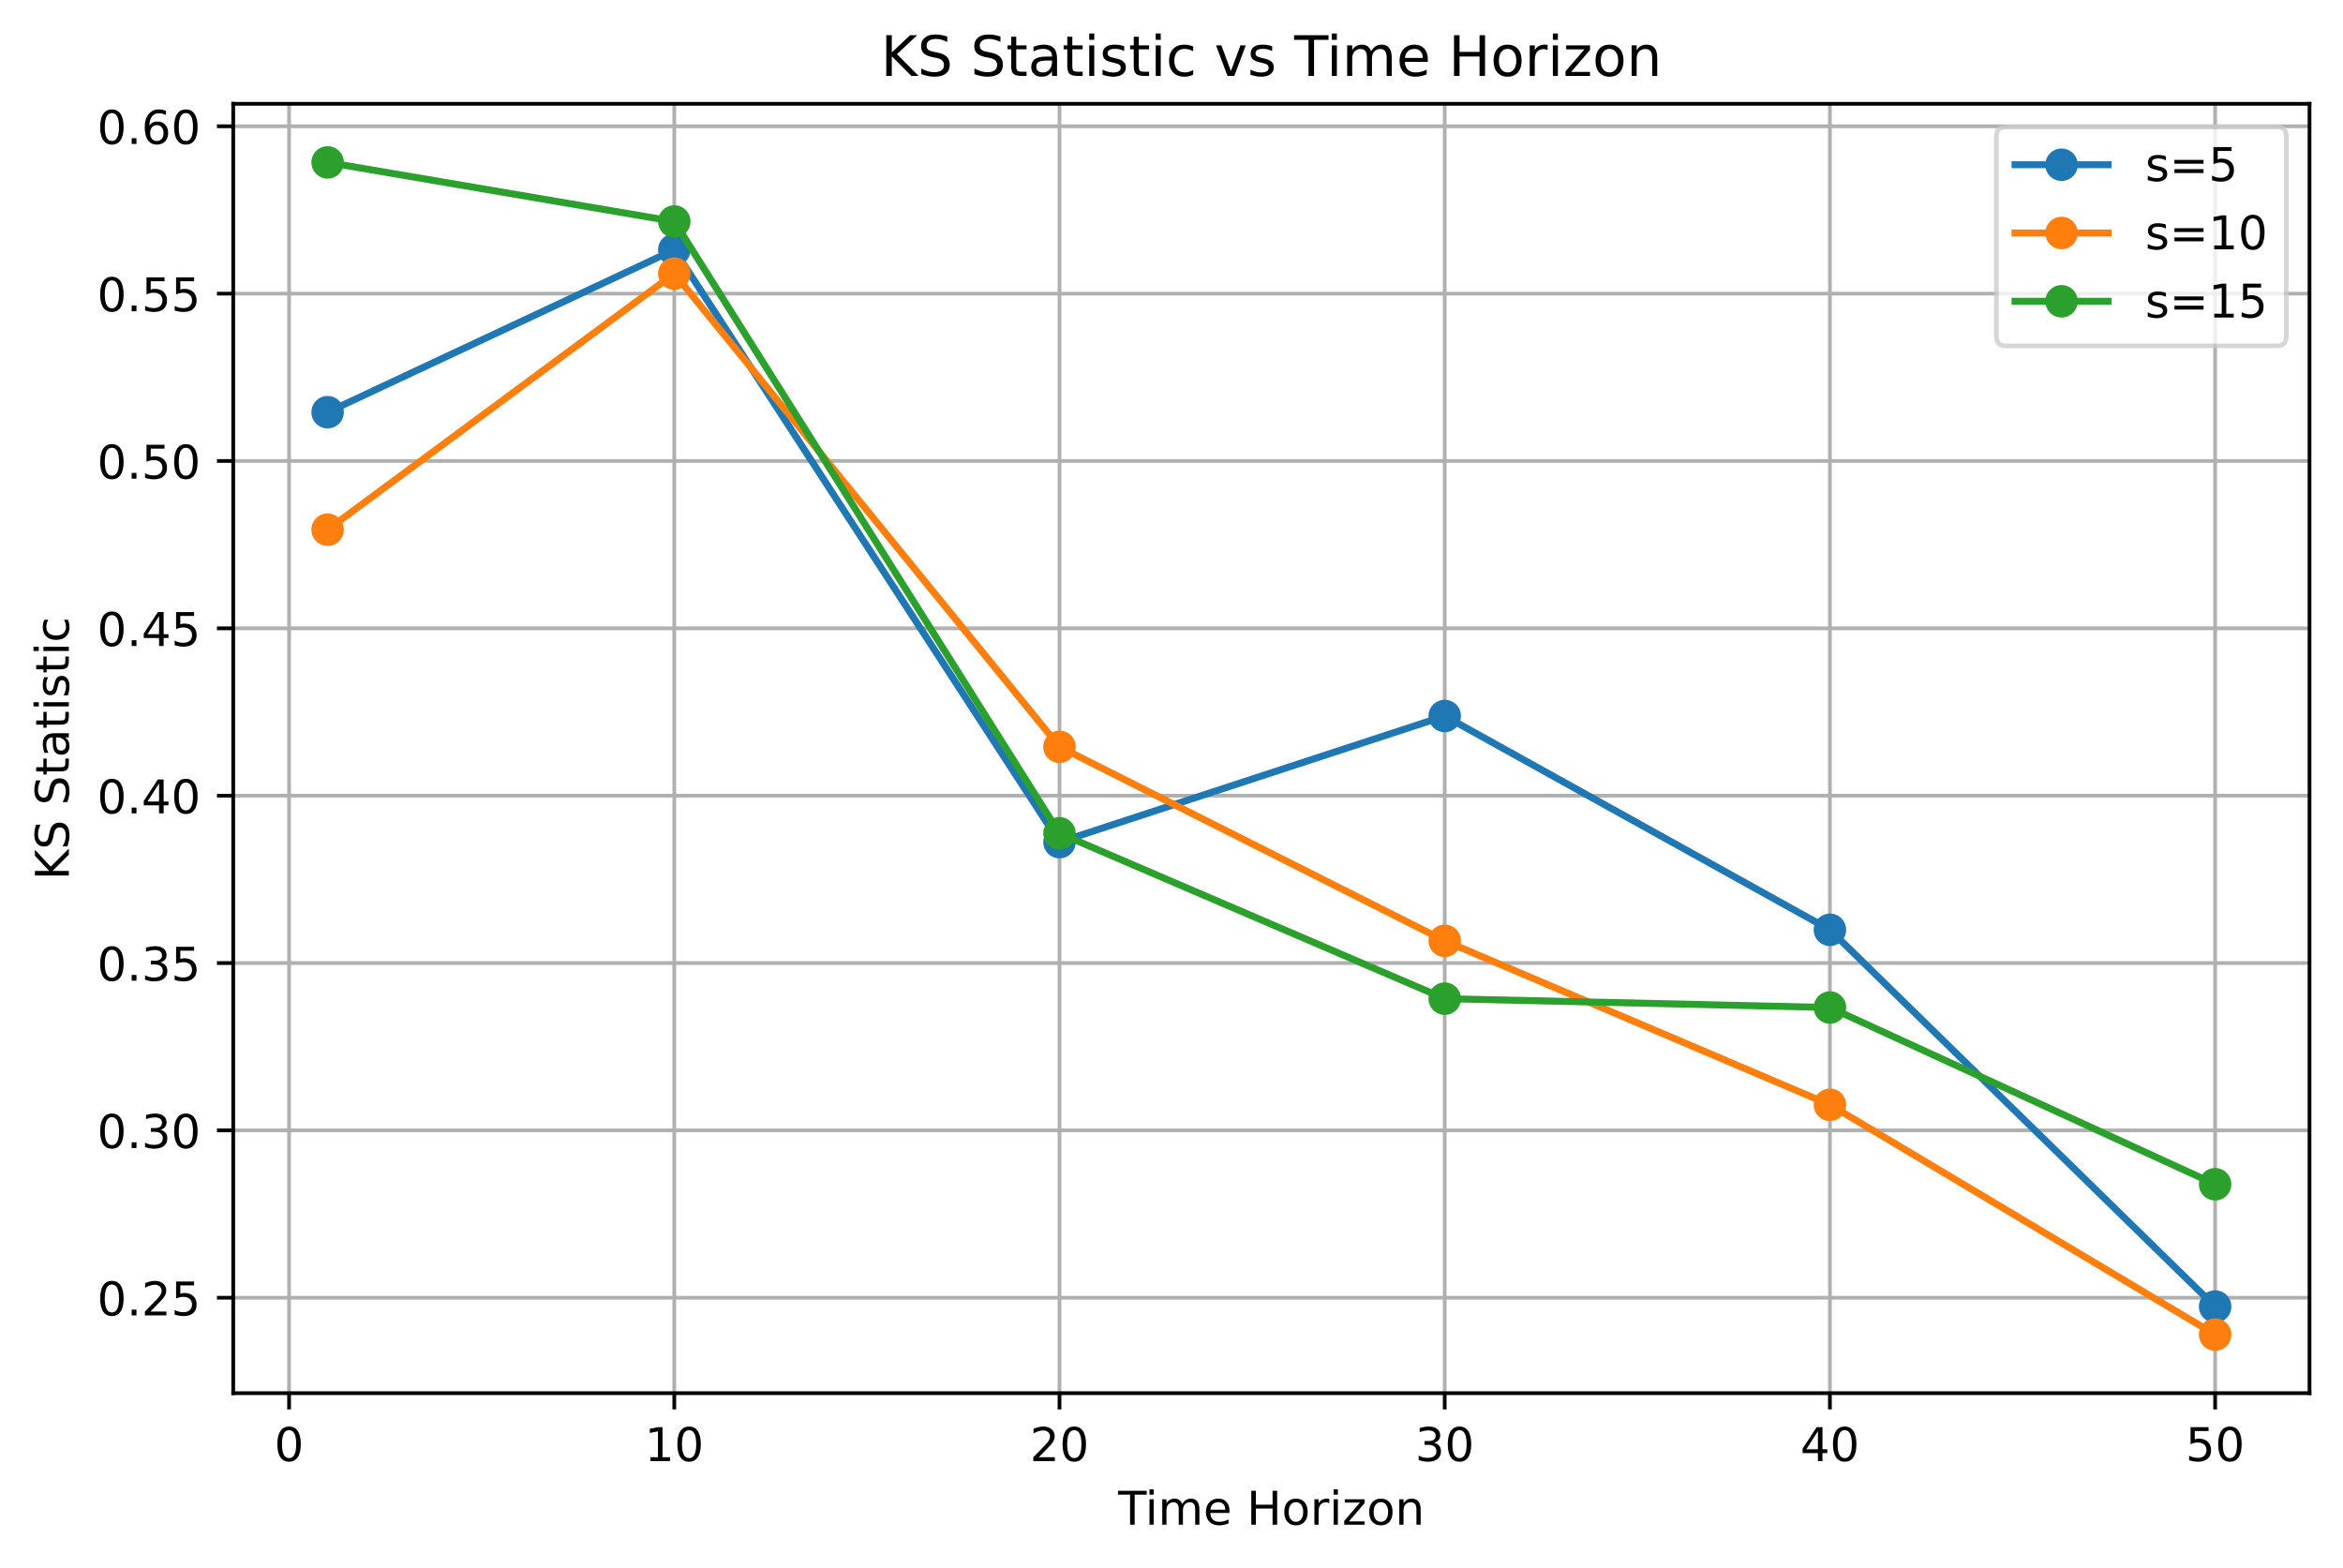
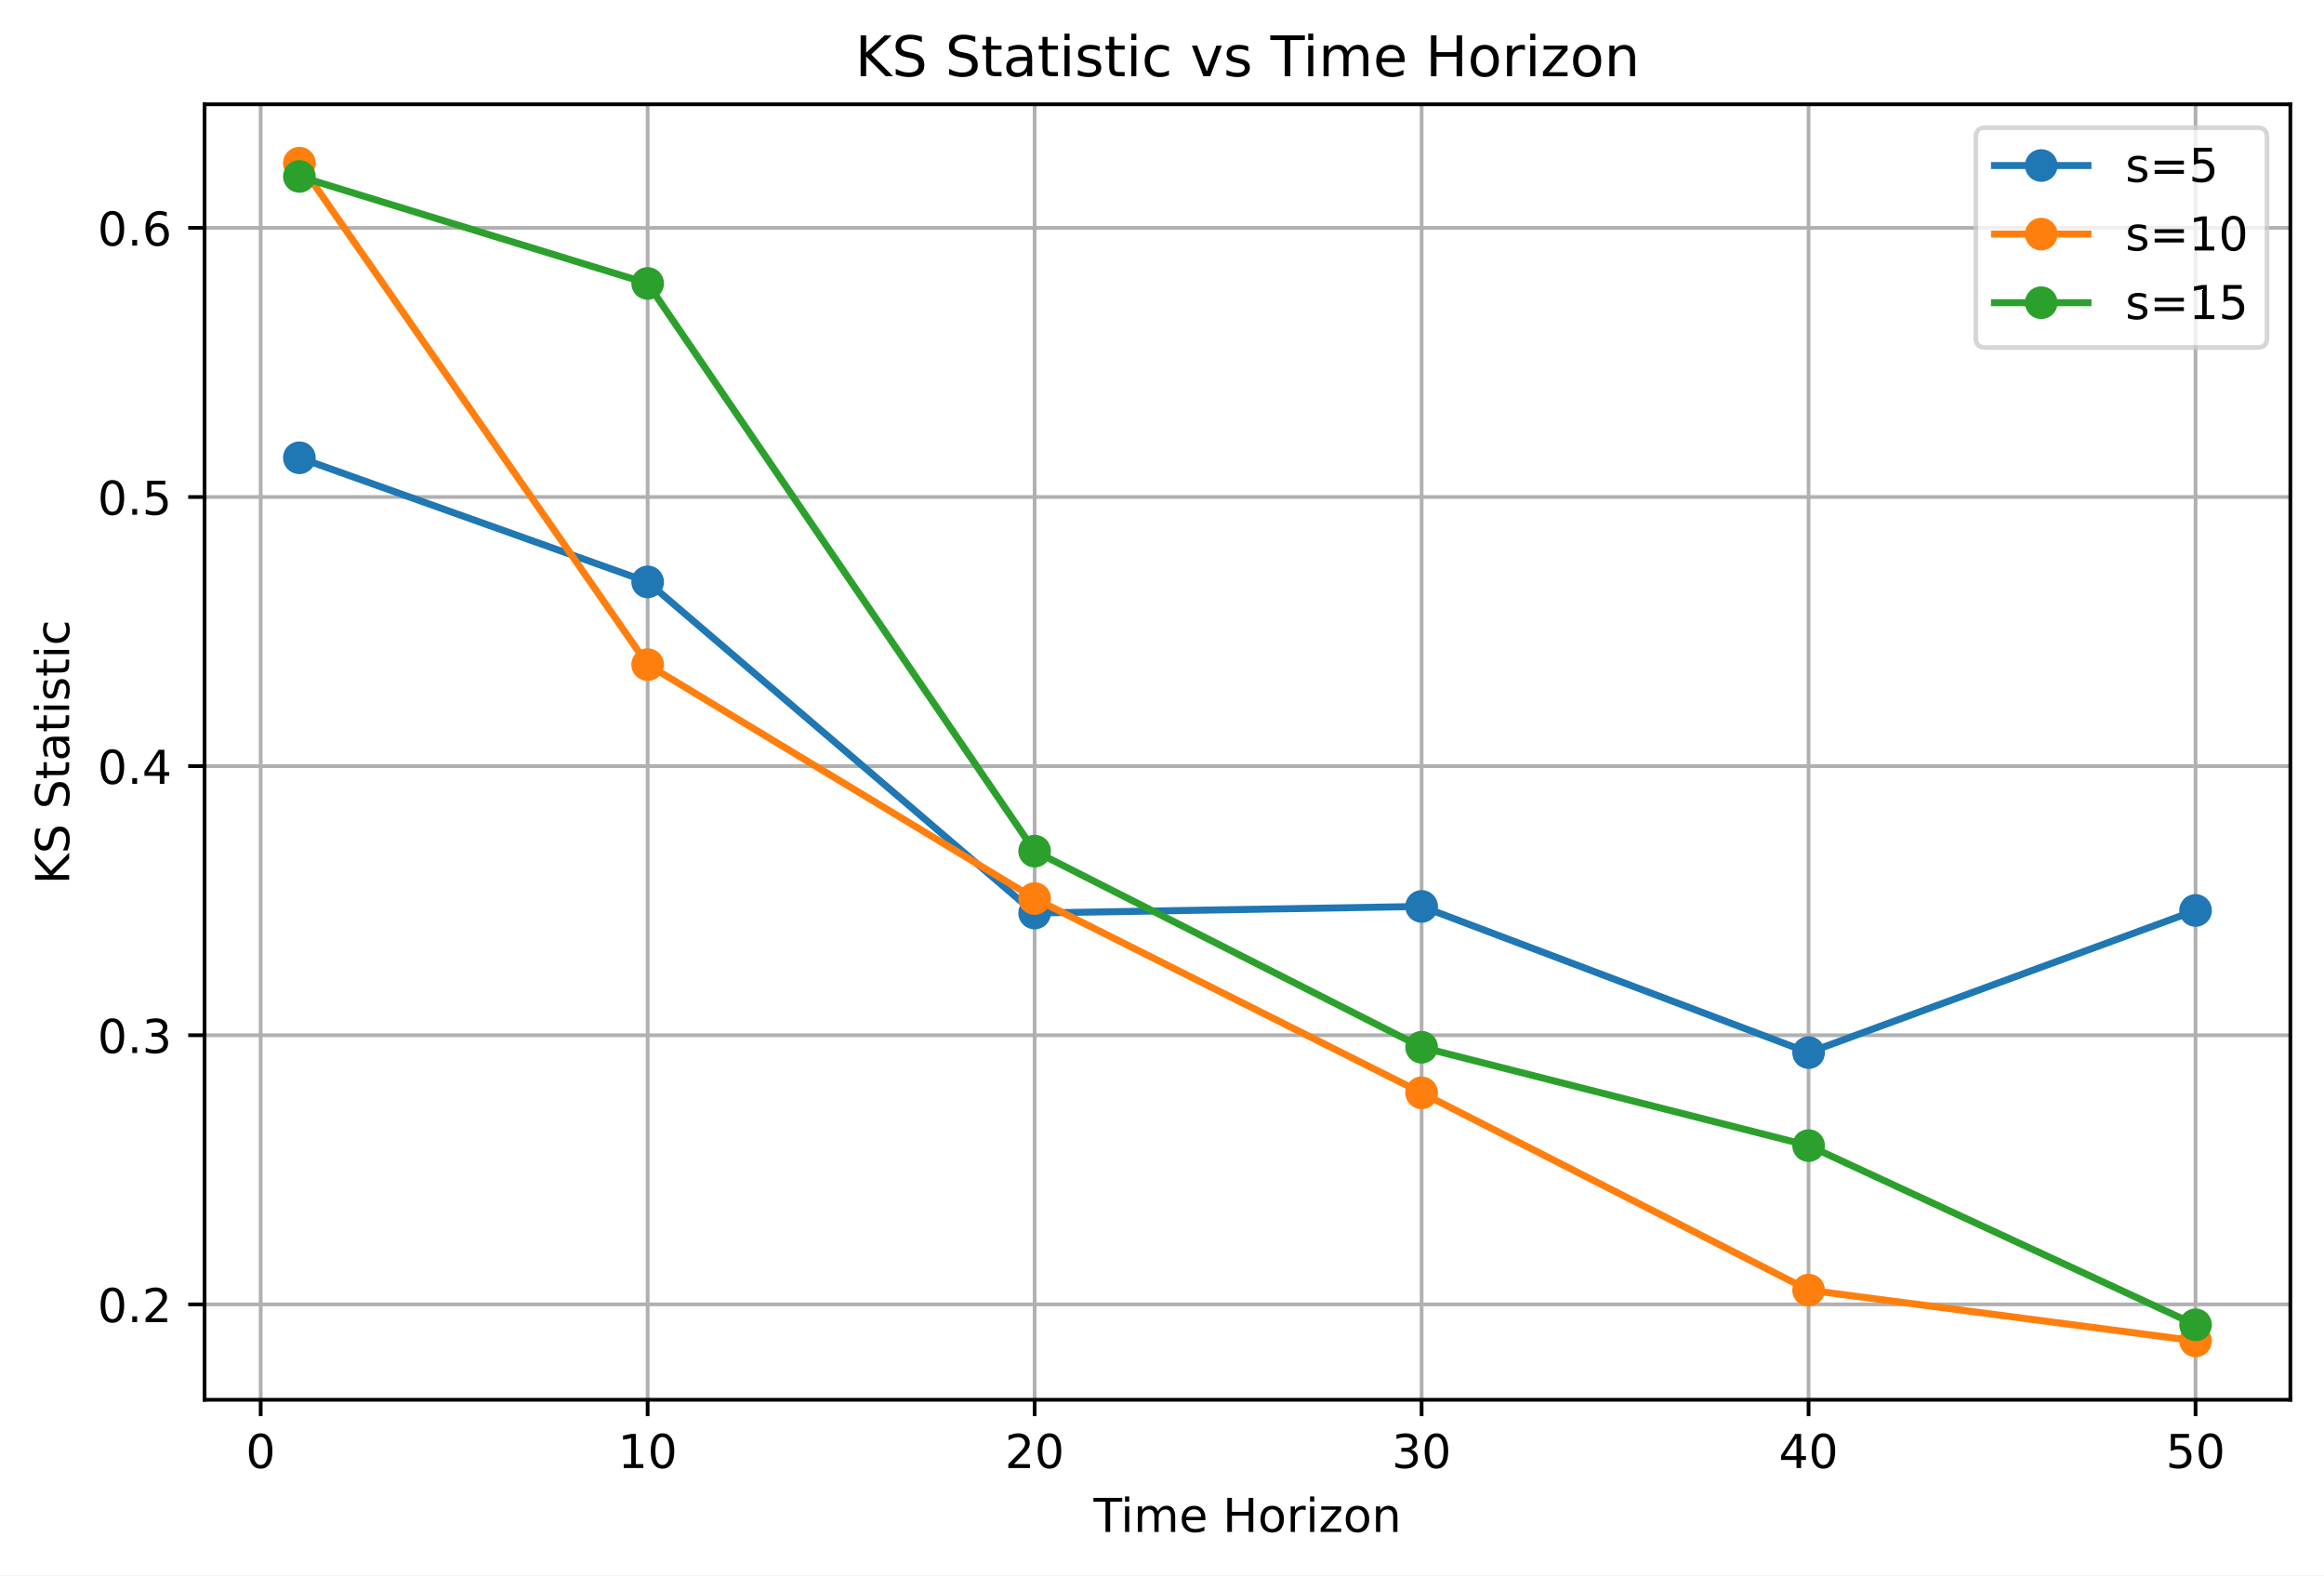
- <svg xmlns="http://www.w3.org/2000/svg" xmlns:xlink="http://www.w3.org/1999/xlink" width="503.744pt" height="337.074pt" viewBox="0 0 503.744 337.074" version="1.1">
+ <svg xmlns="http://www.w3.org/2000/svg" xmlns:xlink="http://www.w3.org/1999/xlink" width="497.381pt" height="337.074pt" viewBox="0 0 497.381 337.074" version="1.1">
  <defs>
    <style type="text/css">*{stroke-linejoin: round; stroke-linecap: butt}</style>
  </defs>
  <g id="figure_1">
    <g id="patch_1">
-       <path d="M 0 337.074  L 503.744 337.074  L 503.744 0  L 0 0  z " style="fill: #ffffff" />
+       <path d="M 0 337.074  L 497.381 337.074  L 497.381 0  L 0 0  z " style="fill: #ffffff" />
    </g>
    <g id="axes_1">
      <g id="patch_2">
-         <path d="M 50.144 299.518  L 496.544 299.518  L 496.544 22.318  L 50.144 22.318  z " style="fill: #ffffff" />
+         <path d="M 43.781 299.518  L 490.181 299.518  L 490.181 22.318  L 43.781 22.318  z " style="fill: #ffffff" />
      </g>
      <g id="matplotlib.axis_1">
        <g id="xtick_1">
          <g id="line2d_1">
-             <path d="M 62.153 299.518  L 62.153 22.318  " clip-path="url(#p2b9509e739)" style="fill: none; stroke: #b0b0b0; stroke-width: 0.8; stroke-linecap: square" />
+             <path d="M 55.79 299.518  L 55.79 22.318  " clip-path="url(#pb6fa79040b)" style="fill: none; stroke: #b0b0b0; stroke-width: 0.8; stroke-linecap: square" />
          </g>
          <g id="line2d_2">
            <defs>
-               <path id="me4b0406cda" d="M 0 0  L 0 3.5  " style="stroke: #000000; stroke-width: 0.8" />
+               <path id="mf307254d49" d="M 0 0  L 0 3.5  " style="stroke: #000000; stroke-width: 0.8" />
            </defs>
            <g>
-               <use xlink:href="#me4b0406cda" x="62.153" y="299.518" style="stroke: #000000; stroke-width: 0.8" />
+               <use xlink:href="#mf307254d49" x="55.79" y="299.518" style="stroke: #000000; stroke-width: 0.8" />
            </g>
          </g>
          <g id="text_1">
-             <g transform="translate(58.9714 314.1166) scale(0.1 -0.1)">
+             <g transform="translate(52.60891 314.1166) scale(0.1 -0.1)">
              <defs>
                <path id="DejaVuSans-30" d="M 2034 4250  Q 1547 4250 1301 3770  Q 1056 3291 1056 2328  Q 1056 1369 1301 889  Q 1547 409 2034 409  Q 2525 409 2770 889  Q 3016 1369 3016 2328  Q 3016 3291 2770 3770  Q 2525 4250 2034 4250  z M 2034 4750  Q 2819 4750 3233 4129  Q 3647 3509 3647 2328  Q 3647 1150 3233 529  Q 2819 -91 2034 -91  Q 1250 -91 836 529  Q 422 1150 422 2328  Q 422 3509 836 4129  Q 1250 4750 2034 4750  z " transform="scale(0.015625)" />
              </defs>
              <use xlink:href="#DejaVuSans-30" />
            </g>
          </g>
        </g>
        <g id="xtick_2">
          <g id="line2d_3">
-             <path d="M 144.973 299.518  L 144.973 22.318  " clip-path="url(#p2b9509e739)" style="fill: none; stroke: #b0b0b0; stroke-width: 0.8; stroke-linecap: square" />
+             <path d="M 138.61 299.518  L 138.61 22.318  " clip-path="url(#pb6fa79040b)" style="fill: none; stroke: #b0b0b0; stroke-width: 0.8; stroke-linecap: square" />
          </g>
          <g id="line2d_4">
            <g>
-               <use xlink:href="#me4b0406cda" x="144.973" y="299.518" style="stroke: #000000; stroke-width: 0.8" />
+               <use xlink:href="#mf307254d49" x="138.61" y="299.518" style="stroke: #000000; stroke-width: 0.8" />
            </g>
          </g>
          <g id="text_2">
-             <g transform="translate(138.6102 314.1166) scale(0.1 -0.1)">
+             <g transform="translate(132.2477 314.1166) scale(0.1 -0.1)">
              <defs>
                <path id="DejaVuSans-31" d="M 794 531  L 1825 531  L 1825 4091  L 703 3866  L 703 4441  L 1819 4666  L 2450 4666  L 2450 531  L 3481 531  L 3481 0  L 794 0  L 794 531  z " transform="scale(0.015625)" />
              </defs>
              <use xlink:href="#DejaVuSans-31" />
              <use xlink:href="#DejaVuSans-30" transform="translate(63.62305 0)" />
            </g>
          </g>
        </g>
        <g id="xtick_3">
          <g id="line2d_5">
-             <path d="M 227.793 299.518  L 227.793 22.318  " clip-path="url(#p2b9509e739)" style="fill: none; stroke: #b0b0b0; stroke-width: 0.8; stroke-linecap: square" />
+             <path d="M 221.43 299.518  L 221.43 22.318  " clip-path="url(#pb6fa79040b)" style="fill: none; stroke: #b0b0b0; stroke-width: 0.8; stroke-linecap: square" />
          </g>
          <g id="line2d_6">
            <g>
-               <use xlink:href="#me4b0406cda" x="227.793" y="299.518" style="stroke: #000000; stroke-width: 0.8" />
+               <use xlink:href="#mf307254d49" x="221.43" y="299.518" style="stroke: #000000; stroke-width: 0.8" />
            </g>
          </g>
          <g id="text_3">
-             <g transform="translate(221.4302 314.1166) scale(0.1 -0.1)">
+             <g transform="translate(215.0677 314.1166) scale(0.1 -0.1)">
              <defs>
                <path id="DejaVuSans-32" d="M 1228 531  L 3431 531  L 3431 0  L 469 0  L 469 531  Q 828 903 1448 1529  Q 2069 2156 2228 2338  Q 2531 2678 2651 2914  Q 2772 3150 2772 3378  Q 2772 3750 2511 3984  Q 2250 4219 1831 4219  Q 1534 4219 1204 4116  Q 875 4013 500 3803  L 500 4441  Q 881 4594 1212 4672  Q 1544 4750 1819 4750  Q 2544 4750 2975 4387  Q 3406 4025 3406 3419  Q 3406 3131 3298 2873  Q 3191 2616 2906 2266  Q 2828 2175 2409 1742  Q 1991 1309 1228 531  z " transform="scale(0.015625)" />
              </defs>
              <use xlink:href="#DejaVuSans-32" />
              <use xlink:href="#DejaVuSans-30" transform="translate(63.62305 0)" />
            </g>
          </g>
        </g>
        <g id="xtick_4">
          <g id="line2d_7">
-             <path d="M 310.613 299.518  L 310.613 22.318  " clip-path="url(#p2b9509e739)" style="fill: none; stroke: #b0b0b0; stroke-width: 0.8; stroke-linecap: square" />
+             <path d="M 304.25 299.518  L 304.25 22.318  " clip-path="url(#pb6fa79040b)" style="fill: none; stroke: #b0b0b0; stroke-width: 0.8; stroke-linecap: square" />
          </g>
          <g id="line2d_8">
            <g>
-               <use xlink:href="#me4b0406cda" x="310.613" y="299.518" style="stroke: #000000; stroke-width: 0.8" />
+               <use xlink:href="#mf307254d49" x="304.25" y="299.518" style="stroke: #000000; stroke-width: 0.8" />
            </g>
          </g>
          <g id="text_4">
-             <g transform="translate(304.2503 314.1166) scale(0.1 -0.1)">
+             <g transform="translate(297.8878 314.1166) scale(0.1 -0.1)">
              <defs>
                <path id="DejaVuSans-33" d="M 2597 2516  Q 3050 2419 3304 2112  Q 3559 1806 3559 1356  Q 3559 666 3084 287  Q 2609 -91 1734 -91  Q 1441 -91 1130 -33  Q 819 25 488 141  L 488 750  Q 750 597 1062 519  Q 1375 441 1716 441  Q 2309 441 2620 675  Q 2931 909 2931 1356  Q 2931 1769 2642 2001  Q 2353 2234 1838 2234  L 1294 2234  L 1294 2753  L 1863 2753  Q 2328 2753 2575 2939  Q 2822 3125 2822 3475  Q 2822 3834 2567 4026  Q 2313 4219 1838 4219  Q 1578 4219 1281 4162  Q 984 4106 628 3988  L 628 4550  Q 988 4650 1302 4700  Q 1616 4750 1894 4750  Q 2613 4750 3031 4423  Q 3450 4097 3450 3541  Q 3450 3153 3228 2886  Q 3006 2619 2597 2516  z " transform="scale(0.015625)" />
              </defs>
              <use xlink:href="#DejaVuSans-33" />
              <use xlink:href="#DejaVuSans-30" transform="translate(63.62305 0)" />
            </g>
          </g>
        </g>
        <g id="xtick_5">
          <g id="line2d_9">
-             <path d="M 393.433 299.518  L 393.433 22.318  " clip-path="url(#p2b9509e739)" style="fill: none; stroke: #b0b0b0; stroke-width: 0.8; stroke-linecap: square" />
+             <path d="M 387.07 299.518  L 387.07 22.318  " clip-path="url(#pb6fa79040b)" style="fill: none; stroke: #b0b0b0; stroke-width: 0.8; stroke-linecap: square" />
          </g>
          <g id="line2d_10">
            <g>
-               <use xlink:href="#me4b0406cda" x="393.433" y="299.518" style="stroke: #000000; stroke-width: 0.8" />
+               <use xlink:href="#mf307254d49" x="387.07" y="299.518" style="stroke: #000000; stroke-width: 0.8" />
            </g>
          </g>
          <g id="text_5">
-             <g transform="translate(387.0703 314.1166) scale(0.1 -0.1)">
+             <g transform="translate(380.7078 314.1166) scale(0.1 -0.1)">
              <defs>
                <path id="DejaVuSans-34" d="M 2419 4116  L 825 1625  L 2419 1625  L 2419 4116  z M 2253 4666  L 3047 4666  L 3047 1625  L 3713 1625  L 3713 1100  L 3047 1100  L 3047 0  L 2419 0  L 2419 1100  L 313 1100  L 313 1709  L 2253 4666  z " transform="scale(0.015625)" />
              </defs>
              <use xlink:href="#DejaVuSans-34" />
              <use xlink:href="#DejaVuSans-30" transform="translate(63.62305 0)" />
            </g>
          </g>
        </g>
        <g id="xtick_6">
          <g id="line2d_11">
-             <path d="M 476.253 299.518  L 476.253 22.318  " clip-path="url(#p2b9509e739)" style="fill: none; stroke: #b0b0b0; stroke-width: 0.8; stroke-linecap: square" />
+             <path d="M 469.89 299.518  L 469.89 22.318  " clip-path="url(#pb6fa79040b)" style="fill: none; stroke: #b0b0b0; stroke-width: 0.8; stroke-linecap: square" />
          </g>
          <g id="line2d_12">
            <g>
-               <use xlink:href="#me4b0406cda" x="476.253" y="299.518" style="stroke: #000000; stroke-width: 0.8" />
+               <use xlink:href="#mf307254d49" x="469.89" y="299.518" style="stroke: #000000; stroke-width: 0.8" />
            </g>
          </g>
          <g id="text_6">
-             <g transform="translate(469.8903 314.1166) scale(0.1 -0.1)">
+             <g transform="translate(463.5278 314.1166) scale(0.1 -0.1)">
              <defs>
                <path id="DejaVuSans-35" d="M 691 4666  L 3169 4666  L 3169 4134  L 1269 4134  L 1269 2991  Q 1406 3038 1543 3061  Q 1681 3084 1819 3084  Q 2600 3084 3056 2656  Q 3513 2228 3513 1497  Q 3513 744 3044 326  Q 2575 -91 1722 -91  Q 1428 -91 1123 -41  Q 819 9 494 109  L 494 744  Q 775 591 1075 516  Q 1375 441 1709 441  Q 2250 441 2565 725  Q 2881 1009 2881 1497  Q 2881 1984 2565 2268  Q 2250 2553 1709 2553  Q 1456 2553 1204 2497  Q 953 2441 691 2322  L 691 4666  z " transform="scale(0.015625)" />
              </defs>
              <use xlink:href="#DejaVuSans-35" />
              <use xlink:href="#DejaVuSans-30" transform="translate(63.62305 0)" />
            </g>
          </g>
        </g>
        <g id="text_7">
-           <g transform="translate(240.4047 327.7947) scale(0.1 -0.1)">
+           <g transform="translate(234.0422 327.7947) scale(0.1 -0.1)">
            <defs>
              <path id="DejaVuSans-54" d="M -19 4666  L 3928 4666  L 3928 4134  L 2272 4134  L 2272 0  L 1638 0  L 1638 4134  L -19 4134  L -19 4666  z " transform="scale(0.015625)" />
              <path id="DejaVuSans-69" d="M 603 3500  L 1178 3500  L 1178 0  L 603 0  L 603 3500  z M 603 4863  L 1178 4863  L 1178 4134  L 603 4134  L 603 4863  z " transform="scale(0.015625)" />
              <path id="DejaVuSans-6d" d="M 3328 2828  Q 3544 3216 3844 3400  Q 4144 3584 4550 3584  Q 5097 3584 5394 3201  Q 5691 2819 5691 2113  L 5691 0  L 5113 0  L 5113 2094  Q 5113 2597 4934 2840  Q 4756 3084 4391 3084  Q 3944 3084 3684 2787  Q 3425 2491 3425 1978  L 3425 0  L 2847 0  L 2847 2094  Q 2847 2600 2669 2842  Q 2491 3084 2119 3084  Q 1678 3084 1418 2786  Q 1159 2488 1159 1978  L 1159 0  L 581 0  L 581 3500  L 1159 3500  L 1159 2956  Q 1356 3278 1631 3431  Q 1906 3584 2284 3584  Q 2666 3584 2933 3390  Q 3200 3197 3328 2828  z " transform="scale(0.015625)" />
              <path id="DejaVuSans-65" d="M 3597 1894  L 3597 1613  L 953 1613  Q 991 1019 1311 708  Q 1631 397 2203 397  Q 2534 397 2845 478  Q 3156 559 3463 722  L 3463 178  Q 3153 47 2828 -22  Q 2503 -91 2169 -91  Q 1331 -91 842 396  Q 353 884 353 1716  Q 353 2575 817 3079  Q 1281 3584 2069 3584  Q 2775 3584 3186 3129  Q 3597 2675 3597 1894  z M 3022 2063  Q 3016 2534 2758 2815  Q 2500 3097 2075 3097  Q 1594 3097 1305 2825  Q 1016 2553 972 2059  L 3022 2063  z " transform="scale(0.015625)" />
              <path id="DejaVuSans-20" transform="scale(0.015625)" />
              <path id="DejaVuSans-48" d="M 628 4666  L 1259 4666  L 1259 2753  L 3553 2753  L 3553 4666  L 4184 4666  L 4184 0  L 3553 0  L 3553 2222  L 1259 2222  L 1259 0  L 628 0  L 628 4666  z " transform="scale(0.015625)" />
              <path id="DejaVuSans-6f" d="M 1959 3097  Q 1497 3097 1228 2736  Q 959 2375 959 1747  Q 959 1119 1226 758  Q 1494 397 1959 397  Q 2419 397 2687 759  Q 2956 1122 2956 1747  Q 2956 2369 2687 2733  Q 2419 3097 1959 3097  z M 1959 3584  Q 2709 3584 3137 3096  Q 3566 2609 3566 1747  Q 3566 888 3137 398  Q 2709 -91 1959 -91  Q 1206 -91 779 398  Q 353 888 353 1747  Q 353 2609 779 3096  Q 1206 3584 1959 3584  z " transform="scale(0.015625)" />
              <path id="DejaVuSans-72" d="M 2631 2963  Q 2534 3019 2420 3045  Q 2306 3072 2169 3072  Q 1681 3072 1420 2755  Q 1159 2438 1159 1844  L 1159 0  L 581 0  L 581 3500  L 1159 3500  L 1159 2956  Q 1341 3275 1631 3429  Q 1922 3584 2338 3584  Q 2397 3584 2469 3576  Q 2541 3569 2628 3553  L 2631 2963  z " transform="scale(0.015625)" />
              <path id="DejaVuSans-7a" d="M 353 3500  L 3084 3500  L 3084 2975  L 922 459  L 3084 459  L 3084 0  L 275 0  L 275 525  L 2438 3041  L 353 3041  L 353 3500  z " transform="scale(0.015625)" />
              <path id="DejaVuSans-6e" d="M 3513 2113  L 3513 0  L 2938 0  L 2938 2094  Q 2938 2591 2744 2837  Q 2550 3084 2163 3084  Q 1697 3084 1428 2787  Q 1159 2491 1159 1978  L 1159 0  L 581 0  L 581 3500  L 1159 3500  L 1159 2956  Q 1366 3272 1645 3428  Q 1925 3584 2291 3584  Q 2894 3584 3203 3211  Q 3513 2838 3513 2113  z " transform="scale(0.015625)" />
            </defs>
            <use xlink:href="#DejaVuSans-54" />
            <use xlink:href="#DejaVuSans-69" transform="translate(57.95898 0)" />
            <use xlink:href="#DejaVuSans-6d" transform="translate(85.74219 0)" />
            <use xlink:href="#DejaVuSans-65" transform="translate(183.1543 0)" />
            <use xlink:href="#DejaVuSans-20" transform="translate(244.6777 0)" />
            <use xlink:href="#DejaVuSans-48" transform="translate(276.4648 0)" />
            <use xlink:href="#DejaVuSans-6f" transform="translate(351.6602 0)" />
            <use xlink:href="#DejaVuSans-72" transform="translate(412.8418 0)" />
            <use xlink:href="#DejaVuSans-69" transform="translate(453.9551 0)" />
            <use xlink:href="#DejaVuSans-7a" transform="translate(481.7383 0)" />
            <use xlink:href="#DejaVuSans-6f" transform="translate(534.2285 0)" />
            <use xlink:href="#DejaVuSans-6e" transform="translate(595.4102 0)" />
          </g>
        </g>
      </g>
      <g id="matplotlib.axis_2">
        <g id="ytick_1">
          <g id="line2d_13">
-             <path d="M 50.144 279.002  L 496.544 279.002  " clip-path="url(#p2b9509e739)" style="fill: none; stroke: #b0b0b0; stroke-width: 0.8; stroke-linecap: square" />
+             <path d="M 43.781 279.104  L 490.181 279.104  " clip-path="url(#pb6fa79040b)" style="fill: none; stroke: #b0b0b0; stroke-width: 0.8; stroke-linecap: square" />
          </g>
          <g id="line2d_14">
            <defs>
-               <path id="m81c12b7170" d="M 0 0  L -3.5 0  " style="stroke: #000000; stroke-width: 0.8" />
+               <path id="m001a7bb879" d="M 0 0  L -3.5 0  " style="stroke: #000000; stroke-width: 0.8" />
            </defs>
            <g>
-               <use xlink:href="#m81c12b7170" x="50.144" y="279.002" style="stroke: #000000; stroke-width: 0.8" />
+               <use xlink:href="#m001a7bb879" x="43.781" y="279.104" style="stroke: #000000; stroke-width: 0.8" />
            </g>
          </g>
          <g id="text_8">
-             <g transform="translate(20.87813 282.8009) scale(0.1 -0.1)">
+             <g transform="translate(20.87813 282.9032) scale(0.1 -0.1)">
              <defs>
                <path id="DejaVuSans-2e" d="M 684 794  L 1344 794  L 1344 0  L 684 0  L 684 794  z " transform="scale(0.015625)" />
              </defs>
              <use xlink:href="#DejaVuSans-30" />
              <use xlink:href="#DejaVuSans-2e" transform="translate(63.62305 0)" />
              <use xlink:href="#DejaVuSans-32" transform="translate(95.41016 0)" />
-               <use xlink:href="#DejaVuSans-35" transform="translate(159.0332 0)" />
            </g>
          </g>
        </g>
        <g id="ytick_2">
          <g id="line2d_15">
-             <path d="M 50.144 243.023  L 496.544 243.023  " clip-path="url(#p2b9509e739)" style="fill: none; stroke: #b0b0b0; stroke-width: 0.8; stroke-linecap: square" />
+             <path d="M 43.781 221.517  L 490.181 221.517  " clip-path="url(#pb6fa79040b)" style="fill: none; stroke: #b0b0b0; stroke-width: 0.8; stroke-linecap: square" />
          </g>
          <g id="line2d_16">
            <g>
-               <use xlink:href="#m81c12b7170" x="50.144" y="243.023" style="stroke: #000000; stroke-width: 0.8" />
+               <use xlink:href="#m001a7bb879" x="43.781" y="221.517" style="stroke: #000000; stroke-width: 0.8" />
            </g>
          </g>
          <g id="text_9">
-             <g transform="translate(20.87813 246.8218) scale(0.1 -0.1)">
+             <g transform="translate(20.87813 225.3165) scale(0.1 -0.1)">
              <use xlink:href="#DejaVuSans-30" />
              <use xlink:href="#DejaVuSans-2e" transform="translate(63.62305 0)" />
              <use xlink:href="#DejaVuSans-33" transform="translate(95.41016 0)" />
-               <use xlink:href="#DejaVuSans-30" transform="translate(159.0332 0)" />
            </g>
          </g>
        </g>
        <g id="ytick_3">
          <g id="line2d_17">
-             <path d="M 50.144 207.044  L 496.544 207.044  " clip-path="url(#p2b9509e739)" style="fill: none; stroke: #b0b0b0; stroke-width: 0.8; stroke-linecap: square" />
+             <path d="M 43.781 163.931  L 490.181 163.931  " clip-path="url(#pb6fa79040b)" style="fill: none; stroke: #b0b0b0; stroke-width: 0.8; stroke-linecap: square" />
          </g>
          <g id="line2d_18">
            <g>
-               <use xlink:href="#m81c12b7170" x="50.144" y="207.044" style="stroke: #000000; stroke-width: 0.8" />
+               <use xlink:href="#m001a7bb879" x="43.781" y="163.931" style="stroke: #000000; stroke-width: 0.8" />
            </g>
          </g>
          <g id="text_10">
-             <g transform="translate(20.87813 210.8427) scale(0.1 -0.1)">
+             <g transform="translate(20.87813 167.7298) scale(0.1 -0.1)">
              <use xlink:href="#DejaVuSans-30" />
              <use xlink:href="#DejaVuSans-2e" transform="translate(63.62305 0)" />
-               <use xlink:href="#DejaVuSans-33" transform="translate(95.41016 0)" />
-               <use xlink:href="#DejaVuSans-35" transform="translate(159.0332 0)" />
+               <use xlink:href="#DejaVuSans-34" transform="translate(95.41016 0)" />
            </g>
          </g>
        </g>
        <g id="ytick_4">
          <g id="line2d_19">
-             <path d="M 50.144 171.064  L 496.544 171.064  " clip-path="url(#p2b9509e739)" style="fill: none; stroke: #b0b0b0; stroke-width: 0.8; stroke-linecap: square" />
+             <path d="M 43.781 106.344  L 490.181 106.344  " clip-path="url(#pb6fa79040b)" style="fill: none; stroke: #b0b0b0; stroke-width: 0.8; stroke-linecap: square" />
          </g>
          <g id="line2d_20">
            <g>
-               <use xlink:href="#m81c12b7170" x="50.144" y="171.064" style="stroke: #000000; stroke-width: 0.8" />
+               <use xlink:href="#m001a7bb879" x="43.781" y="106.344" style="stroke: #000000; stroke-width: 0.8" />
            </g>
          </g>
          <g id="text_11">
-             <g transform="translate(20.87813 174.8637) scale(0.1 -0.1)">
+             <g transform="translate(20.87813 110.1431) scale(0.1 -0.1)">
              <use xlink:href="#DejaVuSans-30" />
              <use xlink:href="#DejaVuSans-2e" transform="translate(63.62305 0)" />
-               <use xlink:href="#DejaVuSans-34" transform="translate(95.41016 0)" />
-               <use xlink:href="#DejaVuSans-30" transform="translate(159.0332 0)" />
+               <use xlink:href="#DejaVuSans-35" transform="translate(95.41016 0)" />
            </g>
          </g>
        </g>
        <g id="ytick_5">
          <g id="line2d_21">
-             <path d="M 50.144 135.085  L 496.544 135.085  " clip-path="url(#p2b9509e739)" style="fill: none; stroke: #b0b0b0; stroke-width: 0.8; stroke-linecap: square" />
+             <path d="M 43.781 48.757  L 490.181 48.757  " clip-path="url(#pb6fa79040b)" style="fill: none; stroke: #b0b0b0; stroke-width: 0.8; stroke-linecap: square" />
          </g>
          <g id="line2d_22">
            <g>
-               <use xlink:href="#m81c12b7170" x="50.144" y="135.085" style="stroke: #000000; stroke-width: 0.8" />
+               <use xlink:href="#m001a7bb879" x="43.781" y="48.757" style="stroke: #000000; stroke-width: 0.8" />
            </g>
          </g>
          <g id="text_12">
-             <g transform="translate(20.87813 138.8846) scale(0.1 -0.1)">
-               <use xlink:href="#DejaVuSans-30" />
-               <use xlink:href="#DejaVuSans-2e" transform="translate(63.62305 0)" />
-               <use xlink:href="#DejaVuSans-34" transform="translate(95.41016 0)" />
-               <use xlink:href="#DejaVuSans-35" transform="translate(159.0332 0)" />
-             </g>
-           </g>
-         </g>
-         <g id="ytick_6">
-           <g id="line2d_23">
-             <path d="M 50.144 99.106  L 496.544 99.106  " clip-path="url(#p2b9509e739)" style="fill: none; stroke: #b0b0b0; stroke-width: 0.8; stroke-linecap: square" />
-           </g>
-           <g id="line2d_24">
-             <g>
-               <use xlink:href="#m81c12b7170" x="50.144" y="99.106" style="stroke: #000000; stroke-width: 0.8" />
-             </g>
-           </g>
-           <g id="text_13">
-             <g transform="translate(20.87813 102.9055) scale(0.1 -0.1)">
-               <use xlink:href="#DejaVuSans-30" />
-               <use xlink:href="#DejaVuSans-2e" transform="translate(63.62305 0)" />
-               <use xlink:href="#DejaVuSans-35" transform="translate(95.41016 0)" />
-               <use xlink:href="#DejaVuSans-30" transform="translate(159.0332 0)" />
-             </g>
-           </g>
-         </g>
-         <g id="ytick_7">
-           <g id="line2d_25">
-             <path d="M 50.144 63.127  L 496.544 63.127  " clip-path="url(#p2b9509e739)" style="fill: none; stroke: #b0b0b0; stroke-width: 0.8; stroke-linecap: square" />
-           </g>
-           <g id="line2d_26">
-             <g>
-               <use xlink:href="#m81c12b7170" x="50.144" y="63.127" style="stroke: #000000; stroke-width: 0.8" />
-             </g>
-           </g>
-           <g id="text_14">
-             <g transform="translate(20.87813 66.92639) scale(0.1 -0.1)">
-               <use xlink:href="#DejaVuSans-30" />
-               <use xlink:href="#DejaVuSans-2e" transform="translate(63.62305 0)" />
-               <use xlink:href="#DejaVuSans-35" transform="translate(95.41016 0)" />
-               <use xlink:href="#DejaVuSans-35" transform="translate(159.0332 0)" />
-             </g>
-           </g>
-         </g>
-         <g id="ytick_8">
-           <g id="line2d_27">
-             <path d="M 50.144 27.148  L 496.544 27.148  " clip-path="url(#p2b9509e739)" style="fill: none; stroke: #b0b0b0; stroke-width: 0.8; stroke-linecap: square" />
-           </g>
-           <g id="line2d_28">
-             <g>
-               <use xlink:href="#m81c12b7170" x="50.144" y="27.148" style="stroke: #000000; stroke-width: 0.8" />
-             </g>
-           </g>
-           <g id="text_15">
-             <g transform="translate(20.87813 30.9473) scale(0.1 -0.1)">
+             <g transform="translate(20.87813 52.55646) scale(0.1 -0.1)">
              <defs>
                <path id="DejaVuSans-36" d="M 2113 2584  Q 1688 2584 1439 2293  Q 1191 2003 1191 1497  Q 1191 994 1439 701  Q 1688 409 2113 409  Q 2538 409 2786 701  Q 3034 994 3034 1497  Q 3034 2003 2786 2293  Q 2538 2584 2113 2584  z M 3366 4563  L 3366 3988  Q 3128 4100 2886 4159  Q 2644 4219 2406 4219  Q 1781 4219 1451 3797  Q 1122 3375 1075 2522  Q 1259 2794 1537 2939  Q 1816 3084 2150 3084  Q 2853 3084 3261 2657  Q 3669 2231 3669 1497  Q 3669 778 3244 343  Q 2819 -91 2113 -91  Q 1303 -91 875 529  Q 447 1150 447 2328  Q 447 3434 972 4092  Q 1497 4750 2381 4750  Q 2619 4750 2861 4703  Q 3103 4656 3366 4563  z " transform="scale(0.015625)" />
              </defs>
              <use xlink:href="#DejaVuSans-30" />
              <use xlink:href="#DejaVuSans-2e" transform="translate(63.62305 0)" />
              <use xlink:href="#DejaVuSans-36" transform="translate(95.41016 0)" />
-               <use xlink:href="#DejaVuSans-30" transform="translate(159.0332 0)" />
-             </g>
-           </g>
-         </g>
-         <g id="text_16">
+             </g>
+           </g>
+         </g>
+         <g id="text_13">
          <g transform="translate(14.79844 189.2111) rotate(-90) scale(0.1 -0.1)">
            <defs>
              <path id="DejaVuSans-4b" d="M 628 4666  L 1259 4666  L 1259 2694  L 3353 4666  L 4166 4666  L 1850 2491  L 4331 0  L 3500 0  L 1259 2247  L 1259 0  L 628 0  L 628 4666  z " transform="scale(0.015625)" />
              <path id="DejaVuSans-53" d="M 3425 4513  L 3425 3897  Q 3066 4069 2747 4153  Q 2428 4238 2131 4238  Q 1616 4238 1336 4038  Q 1056 3838 1056 3469  Q 1056 3159 1242 3001  Q 1428 2844 1947 2747  L 2328 2669  Q 3034 2534 3370 2195  Q 3706 1856 3706 1288  Q 3706 609 3251 259  Q 2797 -91 1919 -91  Q 1588 -91 1214 -16  Q 841 59 441 206  L 441 856  Q 825 641 1194 531  Q 1563 422 1919 422  Q 2459 422 2753 634  Q 3047 847 3047 1241  Q 3047 1584 2836 1778  Q 2625 1972 2144 2069  L 1759 2144  Q 1053 2284 737 2584  Q 422 2884 422 3419  Q 422 4038 858 4394  Q 1294 4750 2059 4750  Q 2388 4750 2728 4690  Q 3069 4631 3425 4513  z " transform="scale(0.015625)" />
              <path id="DejaVuSans-74" d="M 1172 4494  L 1172 3500  L 2356 3500  L 2356 3053  L 1172 3053  L 1172 1153  Q 1172 725 1289 603  Q 1406 481 1766 481  L 2356 481  L 2356 0  L 1766 0  Q 1100 0 847 248  Q 594 497 594 1153  L 594 3053  L 172 3053  L 172 3500  L 594 3500  L 594 4494  L 1172 4494  z " transform="scale(0.015625)" />
              <path id="DejaVuSans-61" d="M 2194 1759  Q 1497 1759 1228 1600  Q 959 1441 959 1056  Q 959 750 1161 570  Q 1363 391 1709 391  Q 2188 391 2477 730  Q 2766 1069 2766 1631  L 2766 1759  L 2194 1759  z M 3341 1997  L 3341 0  L 2766 0  L 2766 531  Q 2569 213 2275 61  Q 1981 -91 1556 -91  Q 1019 -91 701 211  Q 384 513 384 1019  Q 384 1609 779 1909  Q 1175 2209 1959 2209  L 2766 2209  L 2766 2266  Q 2766 2663 2505 2880  Q 2244 3097 1772 3097  Q 1472 3097 1187 3025  Q 903 2953 641 2809  L 641 3341  Q 956 3463 1253 3523  Q 1550 3584 1831 3584  Q 2591 3584 2966 3190  Q 3341 2797 3341 1997  z " transform="scale(0.015625)" />
              <path id="DejaVuSans-73" d="M 2834 3397  L 2834 2853  Q 2591 2978 2328 3040  Q 2066 3103 1784 3103  Q 1356 3103 1142 2972  Q 928 2841 928 2578  Q 928 2378 1081 2264  Q 1234 2150 1697 2047  L 1894 2003  Q 2506 1872 2764 1633  Q 3022 1394 3022 966  Q 3022 478 2636 193  Q 2250 -91 1575 -91  Q 1294 -91 989 -36  Q 684 19 347 128  L 347 722  Q 666 556 975 473  Q 1284 391 1588 391  Q 1994 391 2212 530  Q 2431 669 2431 922  Q 2431 1156 2273 1281  Q 2116 1406 1581 1522  L 1381 1569  Q 847 1681 609 1914  Q 372 2147 372 2553  Q 372 3047 722 3315  Q 1072 3584 1716 3584  Q 2034 3584 2315 3537  Q 2597 3491 2834 3397  z " transform="scale(0.015625)" />
              <path id="DejaVuSans-63" d="M 3122 3366  L 3122 2828  Q 2878 2963 2633 3030  Q 2388 3097 2138 3097  Q 1578 3097 1268 2742  Q 959 2388 959 1747  Q 959 1106 1268 751  Q 1578 397 2138 397  Q 2388 397 2633 464  Q 2878 531 3122 666  L 3122 134  Q 2881 22 2623 -34  Q 2366 -91 2075 -91  Q 1284 -91 818 406  Q 353 903 353 1747  Q 353 2603 823 3093  Q 1294 3584 2113 3584  Q 2378 3584 2631 3529  Q 2884 3475 3122 3366  z " transform="scale(0.015625)" />
            </defs>
            <use xlink:href="#DejaVuSans-4b" />
            <use xlink:href="#DejaVuSans-53" transform="translate(65.57617 0)" />
            <use xlink:href="#DejaVuSans-20" transform="translate(129.0527 0)" />
            <use xlink:href="#DejaVuSans-53" transform="translate(160.8398 0)" />
            <use xlink:href="#DejaVuSans-74" transform="translate(224.3164 0)" />
            <use xlink:href="#DejaVuSans-61" transform="translate(263.5254 0)" />
            <use xlink:href="#DejaVuSans-74" transform="translate(324.8047 0)" />
            <use xlink:href="#DejaVuSans-69" transform="translate(364.0137 0)" />
            <use xlink:href="#DejaVuSans-73" transform="translate(391.7969 0)" />
            <use xlink:href="#DejaVuSans-74" transform="translate(443.8965 0)" />
            <use xlink:href="#DejaVuSans-69" transform="translate(483.1055 0)" />
            <use xlink:href="#DejaVuSans-63" transform="translate(510.8887 0)" />
          </g>
        </g>
      </g>
-       <g id="line2d_29">
-         <path d="M 70.435 88.618  L 144.973 53.698  L 227.793 181.048  L 310.613 153.932  L 393.433 199.898  L 476.253 280.895  " clip-path="url(#p2b9509e739)" style="fill: none; stroke: #1f77b4; stroke-width: 1.5; stroke-linecap: square" />
+       <g id="line2d_23">
+         <path d="M 64.072 97.951  L 138.61 124.514  L 221.43 195.364  L 304.25 193.955  L 387.07 225.23  L 469.89 194.817  " clip-path="url(#pb6fa79040b)" style="fill: none; stroke: #1f77b4; stroke-width: 1.5; stroke-linecap: square" />
        <defs>
-           <path id="md9d16a6e86" d="M 0 3  C 0.796 3 1.559 2.684 2.121 2.121  C 2.684 1.559 3 0.796 3 0  C 3 -0.796 2.684 -1.559 2.121 -2.121  C 1.559 -2.684 0.796 -3 0 -3  C -0.796 -3 -1.559 -2.684 -2.121 -2.121  C -2.684 -1.559 -3 -0.796 -3 0  C -3 0.796 -2.684 1.559 -2.121 2.121  C -1.559 2.684 -0.796 3 0 3  z " style="stroke: #1f77b4" />
+           <path id="m3ed8d215a4" d="M 0 3  C 0.796 3 1.559 2.684 2.121 2.121  C 2.684 1.559 3 0.796 3 0  C 3 -0.796 2.684 -1.559 2.121 -2.121  C 1.559 -2.684 0.796 -3 0 -3  C -0.796 -3 -1.559 -2.684 -2.121 -2.121  C -2.684 -1.559 -3 -0.796 -3 0  C -3 0.796 -2.684 1.559 -2.121 2.121  C -1.559 2.684 -0.796 3 0 3  z " style="stroke: #1f77b4" />
        </defs>
-         <g clip-path="url(#p2b9509e739)">
-           <use xlink:href="#md9d16a6e86" x="70.435" y="88.618" style="fill: #1f77b4; stroke: #1f77b4" />
-           <use xlink:href="#md9d16a6e86" x="144.973" y="53.698" style="fill: #1f77b4; stroke: #1f77b4" />
-           <use xlink:href="#md9d16a6e86" x="227.793" y="181.048" style="fill: #1f77b4; stroke: #1f77b4" />
-           <use xlink:href="#md9d16a6e86" x="310.613" y="153.932" style="fill: #1f77b4; stroke: #1f77b4" />
-           <use xlink:href="#md9d16a6e86" x="393.433" y="199.898" style="fill: #1f77b4; stroke: #1f77b4" />
-           <use xlink:href="#md9d16a6e86" x="476.253" y="280.895" style="fill: #1f77b4; stroke: #1f77b4" />
-         </g>
-       </g>
-       <g id="line2d_30">
-         <path d="M 70.435 113.873  L 144.973 58.819  L 227.793 160.561  L 310.613 202.265  L 393.433 237.516  L 476.253 286.918  " clip-path="url(#p2b9509e739)" style="fill: none; stroke: #ff7f0e; stroke-width: 1.5; stroke-linecap: square" />
+         <g clip-path="url(#pb6fa79040b)">
+           <use xlink:href="#m3ed8d215a4" x="64.072" y="97.951" style="fill: #1f77b4; stroke: #1f77b4" />
+           <use xlink:href="#m3ed8d215a4" x="138.61" y="124.514" style="fill: #1f77b4; stroke: #1f77b4" />
+           <use xlink:href="#m3ed8d215a4" x="221.43" y="195.364" style="fill: #1f77b4; stroke: #1f77b4" />
+           <use xlink:href="#m3ed8d215a4" x="304.25" y="193.955" style="fill: #1f77b4; stroke: #1f77b4" />
+           <use xlink:href="#m3ed8d215a4" x="387.07" y="225.23" style="fill: #1f77b4; stroke: #1f77b4" />
+           <use xlink:href="#m3ed8d215a4" x="469.89" y="194.817" style="fill: #1f77b4; stroke: #1f77b4" />
+         </g>
+       </g>
+       <g id="line2d_24">
+         <path d="M 64.072 34.918  L 138.61 142.213  L 221.43 192.264  L 304.25 233.838  L 387.07 276.048  L 469.89 286.918  " clip-path="url(#pb6fa79040b)" style="fill: none; stroke: #ff7f0e; stroke-width: 1.5; stroke-linecap: square" />
        <defs>
-           <path id="m59ccde637b" d="M 0 3  C 0.796 3 1.559 2.684 2.121 2.121  C 2.684 1.559 3 0.796 3 0  C 3 -0.796 2.684 -1.559 2.121 -2.121  C 1.559 -2.684 0.796 -3 0 -3  C -0.796 -3 -1.559 -2.684 -2.121 -2.121  C -2.684 -1.559 -3 -0.796 -3 0  C -3 0.796 -2.684 1.559 -2.121 2.121  C -1.559 2.684 -0.796 3 0 3  z " style="stroke: #ff7f0e" />
+           <path id="m4330ad824d" d="M 0 3  C 0.796 3 1.559 2.684 2.121 2.121  C 2.684 1.559 3 0.796 3 0  C 3 -0.796 2.684 -1.559 2.121 -2.121  C 1.559 -2.684 0.796 -3 0 -3  C -0.796 -3 -1.559 -2.684 -2.121 -2.121  C -2.684 -1.559 -3 -0.796 -3 0  C -3 0.796 -2.684 1.559 -2.121 2.121  C -1.559 2.684 -0.796 3 0 3  z " style="stroke: #ff7f0e" />
        </defs>
-         <g clip-path="url(#p2b9509e739)">
-           <use xlink:href="#m59ccde637b" x="70.435" y="113.873" style="fill: #ff7f0e; stroke: #ff7f0e" />
-           <use xlink:href="#m59ccde637b" x="144.973" y="58.819" style="fill: #ff7f0e; stroke: #ff7f0e" />
-           <use xlink:href="#m59ccde637b" x="227.793" y="160.561" style="fill: #ff7f0e; stroke: #ff7f0e" />
-           <use xlink:href="#m59ccde637b" x="310.613" y="202.265" style="fill: #ff7f0e; stroke: #ff7f0e" />
-           <use xlink:href="#m59ccde637b" x="393.433" y="237.516" style="fill: #ff7f0e; stroke: #ff7f0e" />
-           <use xlink:href="#m59ccde637b" x="476.253" y="286.918" style="fill: #ff7f0e; stroke: #ff7f0e" />
-         </g>
-       </g>
-       <g id="line2d_31">
-         <path d="M 70.435 34.918  L 144.973 47.614  L 227.793 179.152  L 310.613 214.703  L 393.433 216.607  L 476.253 254.602  " clip-path="url(#p2b9509e739)" style="fill: none; stroke: #2ca02c; stroke-width: 1.5; stroke-linecap: square" />
+         <g clip-path="url(#pb6fa79040b)">
+           <use xlink:href="#m4330ad824d" x="64.072" y="34.918" style="fill: #ff7f0e; stroke: #ff7f0e" />
+           <use xlink:href="#m4330ad824d" x="138.61" y="142.213" style="fill: #ff7f0e; stroke: #ff7f0e" />
+           <use xlink:href="#m4330ad824d" x="221.43" y="192.264" style="fill: #ff7f0e; stroke: #ff7f0e" />
+           <use xlink:href="#m4330ad824d" x="304.25" y="233.838" style="fill: #ff7f0e; stroke: #ff7f0e" />
+           <use xlink:href="#m4330ad824d" x="387.07" y="276.048" style="fill: #ff7f0e; stroke: #ff7f0e" />
+           <use xlink:href="#m4330ad824d" x="469.89" y="286.918" style="fill: #ff7f0e; stroke: #ff7f0e" />
+         </g>
+       </g>
+       <g id="line2d_25">
+         <path d="M 64.072 37.748  L 138.61 60.649  L 221.43 182.118  L 304.25 224.083  L 387.07 245.134  L 469.89 283.474  " clip-path="url(#pb6fa79040b)" style="fill: none; stroke: #2ca02c; stroke-width: 1.5; stroke-linecap: square" />
        <defs>
-           <path id="m791b80caea" d="M 0 3  C 0.796 3 1.559 2.684 2.121 2.121  C 2.684 1.559 3 0.796 3 0  C 3 -0.796 2.684 -1.559 2.121 -2.121  C 1.559 -2.684 0.796 -3 0 -3  C -0.796 -3 -1.559 -2.684 -2.121 -2.121  C -2.684 -1.559 -3 -0.796 -3 0  C -3 0.796 -2.684 1.559 -2.121 2.121  C -1.559 2.684 -0.796 3 0 3  z " style="stroke: #2ca02c" />
+           <path id="mcb04af0622" d="M 0 3  C 0.796 3 1.559 2.684 2.121 2.121  C 2.684 1.559 3 0.796 3 0  C 3 -0.796 2.684 -1.559 2.121 -2.121  C 1.559 -2.684 0.796 -3 0 -3  C -0.796 -3 -1.559 -2.684 -2.121 -2.121  C -2.684 -1.559 -3 -0.796 -3 0  C -3 0.796 -2.684 1.559 -2.121 2.121  C -1.559 2.684 -0.796 3 0 3  z " style="stroke: #2ca02c" />
        </defs>
-         <g clip-path="url(#p2b9509e739)">
-           <use xlink:href="#m791b80caea" x="70.435" y="34.918" style="fill: #2ca02c; stroke: #2ca02c" />
-           <use xlink:href="#m791b80caea" x="144.973" y="47.614" style="fill: #2ca02c; stroke: #2ca02c" />
-           <use xlink:href="#m791b80caea" x="227.793" y="179.152" style="fill: #2ca02c; stroke: #2ca02c" />
-           <use xlink:href="#m791b80caea" x="310.613" y="214.703" style="fill: #2ca02c; stroke: #2ca02c" />
-           <use xlink:href="#m791b80caea" x="393.433" y="216.607" style="fill: #2ca02c; stroke: #2ca02c" />
-           <use xlink:href="#m791b80caea" x="476.253" y="254.602" style="fill: #2ca02c; stroke: #2ca02c" />
+         <g clip-path="url(#pb6fa79040b)">
+           <use xlink:href="#mcb04af0622" x="64.072" y="37.748" style="fill: #2ca02c; stroke: #2ca02c" />
+           <use xlink:href="#mcb04af0622" x="138.61" y="60.649" style="fill: #2ca02c; stroke: #2ca02c" />
+           <use xlink:href="#mcb04af0622" x="221.43" y="182.118" style="fill: #2ca02c; stroke: #2ca02c" />
+           <use xlink:href="#mcb04af0622" x="304.25" y="224.083" style="fill: #2ca02c; stroke: #2ca02c" />
+           <use xlink:href="#mcb04af0622" x="387.07" y="245.134" style="fill: #2ca02c; stroke: #2ca02c" />
+           <use xlink:href="#mcb04af0622" x="469.89" y="283.474" style="fill: #2ca02c; stroke: #2ca02c" />
        </g>
      </g>
      <g id="patch_3">
-         <path d="M 50.144 299.518  L 50.144 22.318  " style="fill: none; stroke: #000000; stroke-width: 0.8; stroke-linejoin: miter; stroke-linecap: square" />
+         <path d="M 43.781 299.518  L 43.781 22.318  " style="fill: none; stroke: #000000; stroke-width: 0.8; stroke-linejoin: miter; stroke-linecap: square" />
      </g>
      <g id="patch_4">
-         <path d="M 496.544 299.518  L 496.544 22.318  " style="fill: none; stroke: #000000; stroke-width: 0.8; stroke-linejoin: miter; stroke-linecap: square" />
+         <path d="M 490.181 299.518  L 490.181 22.318  " style="fill: none; stroke: #000000; stroke-width: 0.8; stroke-linejoin: miter; stroke-linecap: square" />
      </g>
      <g id="patch_5">
-         <path d="M 50.144 299.518  L 496.544 299.518  " style="fill: none; stroke: #000000; stroke-width: 0.8; stroke-linejoin: miter; stroke-linecap: square" />
+         <path d="M 43.781 299.518  L 490.181 299.518  " style="fill: none; stroke: #000000; stroke-width: 0.8; stroke-linejoin: miter; stroke-linecap: square" />
      </g>
      <g id="patch_6">
-         <path d="M 50.144 22.318  L 496.544 22.318  " style="fill: none; stroke: #000000; stroke-width: 0.8; stroke-linejoin: miter; stroke-linecap: square" />
-       </g>
-       <g id="text_17">
-         <g transform="translate(189.3747 16.31812) scale(0.12 -0.12)">
+         <path d="M 43.781 22.318  L 490.181 22.318  " style="fill: none; stroke: #000000; stroke-width: 0.8; stroke-linejoin: miter; stroke-linecap: square" />
+       </g>
+       <g id="text_14">
+         <g transform="translate(183.0122 16.31812) scale(0.12 -0.12)">
          <defs>
            <path id="DejaVuSans-76" d="M 191 3500  L 800 3500  L 1894 563  L 2988 3500  L 3597 3500  L 2284 0  L 1503 0  L 191 3500  z " transform="scale(0.015625)" />
          </defs>
          <use xlink:href="#DejaVuSans-4b" />
          <use xlink:href="#DejaVuSans-53" transform="translate(65.57617 0)" />
          <use xlink:href="#DejaVuSans-20" transform="translate(129.0527 0)" />
          <use xlink:href="#DejaVuSans-53" transform="translate(160.8398 0)" />
          <use xlink:href="#DejaVuSans-74" transform="translate(224.3164 0)" />
          <use xlink:href="#DejaVuSans-61" transform="translate(263.5254 0)" />
          <use xlink:href="#DejaVuSans-74" transform="translate(324.8047 0)" />
          <use xlink:href="#DejaVuSans-69" transform="translate(364.0137 0)" />
          <use xlink:href="#DejaVuSans-73" transform="translate(391.7969 0)" />
          <use xlink:href="#DejaVuSans-74" transform="translate(443.8965 0)" />
          <use xlink:href="#DejaVuSans-69" transform="translate(483.1055 0)" />
          <use xlink:href="#DejaVuSans-63" transform="translate(510.8887 0)" />
          <use xlink:href="#DejaVuSans-20" transform="translate(565.8691 0)" />
          <use xlink:href="#DejaVuSans-76" transform="translate(597.6562 0)" />
          <use xlink:href="#DejaVuSans-73" transform="translate(656.8359 0)" />
          <use xlink:href="#DejaVuSans-20" transform="translate(708.9355 0)" />
          <use xlink:href="#DejaVuSans-54" transform="translate(740.7227 0)" />
          <use xlink:href="#DejaVuSans-69" transform="translate(798.6816 0)" />
          <use xlink:href="#DejaVuSans-6d" transform="translate(826.4648 0)" />
          <use xlink:href="#DejaVuSans-65" transform="translate(923.877 0)" />
          <use xlink:href="#DejaVuSans-20" transform="translate(985.4004 0)" />
          <use xlink:href="#DejaVuSans-48" transform="translate(1017.188 0)" />
          <use xlink:href="#DejaVuSans-6f" transform="translate(1092.383 0)" />
          <use xlink:href="#DejaVuSans-72" transform="translate(1153.564 0)" />
          <use xlink:href="#DejaVuSans-69" transform="translate(1194.678 0)" />
          <use xlink:href="#DejaVuSans-7a" transform="translate(1222.461 0)" />
          <use xlink:href="#DejaVuSans-6f" transform="translate(1274.951 0)" />
          <use xlink:href="#DejaVuSans-6e" transform="translate(1336.133 0)" />
        </g>
      </g>
      <g id="legend_1">
        <g id="patch_7">
-           <path d="M 431.23 74.353  L 489.544 74.353  Q 491.544 74.353 491.544 72.353  L 491.544 29.318  Q 491.544 27.318 489.544 27.318  L 431.23 27.318  Q 429.23 27.318 429.23 29.318  L 429.23 72.353  Q 429.23 74.353 431.23 74.353  z " style="fill: #ffffff; opacity: 0.8; stroke: #cccccc; stroke-linejoin: miter" />
-         </g>
-         <g id="line2d_32">
-           <path d="M 433.23 35.417  L 443.23 35.417  L 453.23 35.417  " style="fill: none; stroke: #1f77b4; stroke-width: 1.5; stroke-linecap: square" />
+           <path d="M 424.867 74.353  L 483.181 74.353  Q 485.181 74.353 485.181 72.353  L 485.181 29.318  Q 485.181 27.318 483.181 27.318  L 424.867 27.318  Q 422.867 27.318 422.867 29.318  L 422.867 72.353  Q 422.867 74.353 424.867 74.353  z " style="fill: #ffffff; opacity: 0.8; stroke: #cccccc; stroke-linejoin: miter" />
+         </g>
+         <g id="line2d_26">
+           <path d="M 426.867 35.417  L 436.867 35.417  L 446.867 35.417  " style="fill: none; stroke: #1f77b4; stroke-width: 1.5; stroke-linecap: square" />
          <g>
-             <use xlink:href="#md9d16a6e86" x="443.23" y="35.417" style="fill: #1f77b4; stroke: #1f77b4" />
-           </g>
-         </g>
-         <g id="text_18">
-           <g transform="translate(461.2297 38.91656) scale(0.1 -0.1)">
+             <use xlink:href="#m3ed8d215a4" x="436.867" y="35.417" style="fill: #1f77b4; stroke: #1f77b4" />
+           </g>
+         </g>
+         <g id="text_15">
+           <g transform="translate(454.8672 38.91656) scale(0.1 -0.1)">
            <defs>
              <path id="DejaVuSans-3d" d="M 678 2906  L 4684 2906  L 4684 2381  L 678 2381  L 678 2906  z M 678 1631  L 4684 1631  L 4684 1100  L 678 1100  L 678 1631  z " transform="scale(0.015625)" />
            </defs>
            <use xlink:href="#DejaVuSans-73" />
            <use xlink:href="#DejaVuSans-3d" transform="translate(52.09961 0)" />
            <use xlink:href="#DejaVuSans-35" transform="translate(135.8887 0)" />
          </g>
        </g>
-         <g id="line2d_33">
-           <path d="M 433.23 50.095  L 443.23 50.095  L 453.23 50.095  " style="fill: none; stroke: #ff7f0e; stroke-width: 1.5; stroke-linecap: square" />
+         <g id="line2d_27">
+           <path d="M 426.867 50.095  L 436.867 50.095  L 446.867 50.095  " style="fill: none; stroke: #ff7f0e; stroke-width: 1.5; stroke-linecap: square" />
          <g>
-             <use xlink:href="#m59ccde637b" x="443.23" y="50.095" style="fill: #ff7f0e; stroke: #ff7f0e" />
-           </g>
-         </g>
-         <g id="text_19">
-           <g transform="translate(461.2297 53.59469) scale(0.1 -0.1)">
+             <use xlink:href="#m4330ad824d" x="436.867" y="50.095" style="fill: #ff7f0e; stroke: #ff7f0e" />
+           </g>
+         </g>
+         <g id="text_16">
+           <g transform="translate(454.8672 53.59469) scale(0.1 -0.1)">
            <use xlink:href="#DejaVuSans-73" />
            <use xlink:href="#DejaVuSans-3d" transform="translate(52.09961 0)" />
            <use xlink:href="#DejaVuSans-31" transform="translate(135.8887 0)" />
            <use xlink:href="#DejaVuSans-30" transform="translate(199.5117 0)" />
          </g>
        </g>
-         <g id="line2d_34">
-           <path d="M 433.23 64.773  L 443.23 64.773  L 453.23 64.773  " style="fill: none; stroke: #2ca02c; stroke-width: 1.5; stroke-linecap: square" />
+         <g id="line2d_28">
+           <path d="M 426.867 64.773  L 436.867 64.773  L 446.867 64.773  " style="fill: none; stroke: #2ca02c; stroke-width: 1.5; stroke-linecap: square" />
          <g>
-             <use xlink:href="#m791b80caea" x="443.23" y="64.773" style="fill: #2ca02c; stroke: #2ca02c" />
-           </g>
-         </g>
-         <g id="text_20">
-           <g transform="translate(461.2297 68.27281) scale(0.1 -0.1)">
+             <use xlink:href="#mcb04af0622" x="436.867" y="64.773" style="fill: #2ca02c; stroke: #2ca02c" />
+           </g>
+         </g>
+         <g id="text_17">
+           <g transform="translate(454.8672 68.27281) scale(0.1 -0.1)">
            <use xlink:href="#DejaVuSans-73" />
            <use xlink:href="#DejaVuSans-3d" transform="translate(52.09961 0)" />
            <use xlink:href="#DejaVuSans-31" transform="translate(135.8887 0)" />
            <use xlink:href="#DejaVuSans-35" transform="translate(199.5117 0)" />
          </g>
        </g>
      </g>
    </g>
  </g>
  <defs>
-     <clipPath id="p2b9509e739">
-       <rect x="50.144" y="22.318" width="446.4" height="277.2" />
+     <clipPath id="pb6fa79040b">
+       <rect x="43.781" y="22.318" width="446.4" height="277.2" />
    </clipPath>
  </defs>
</svg>
